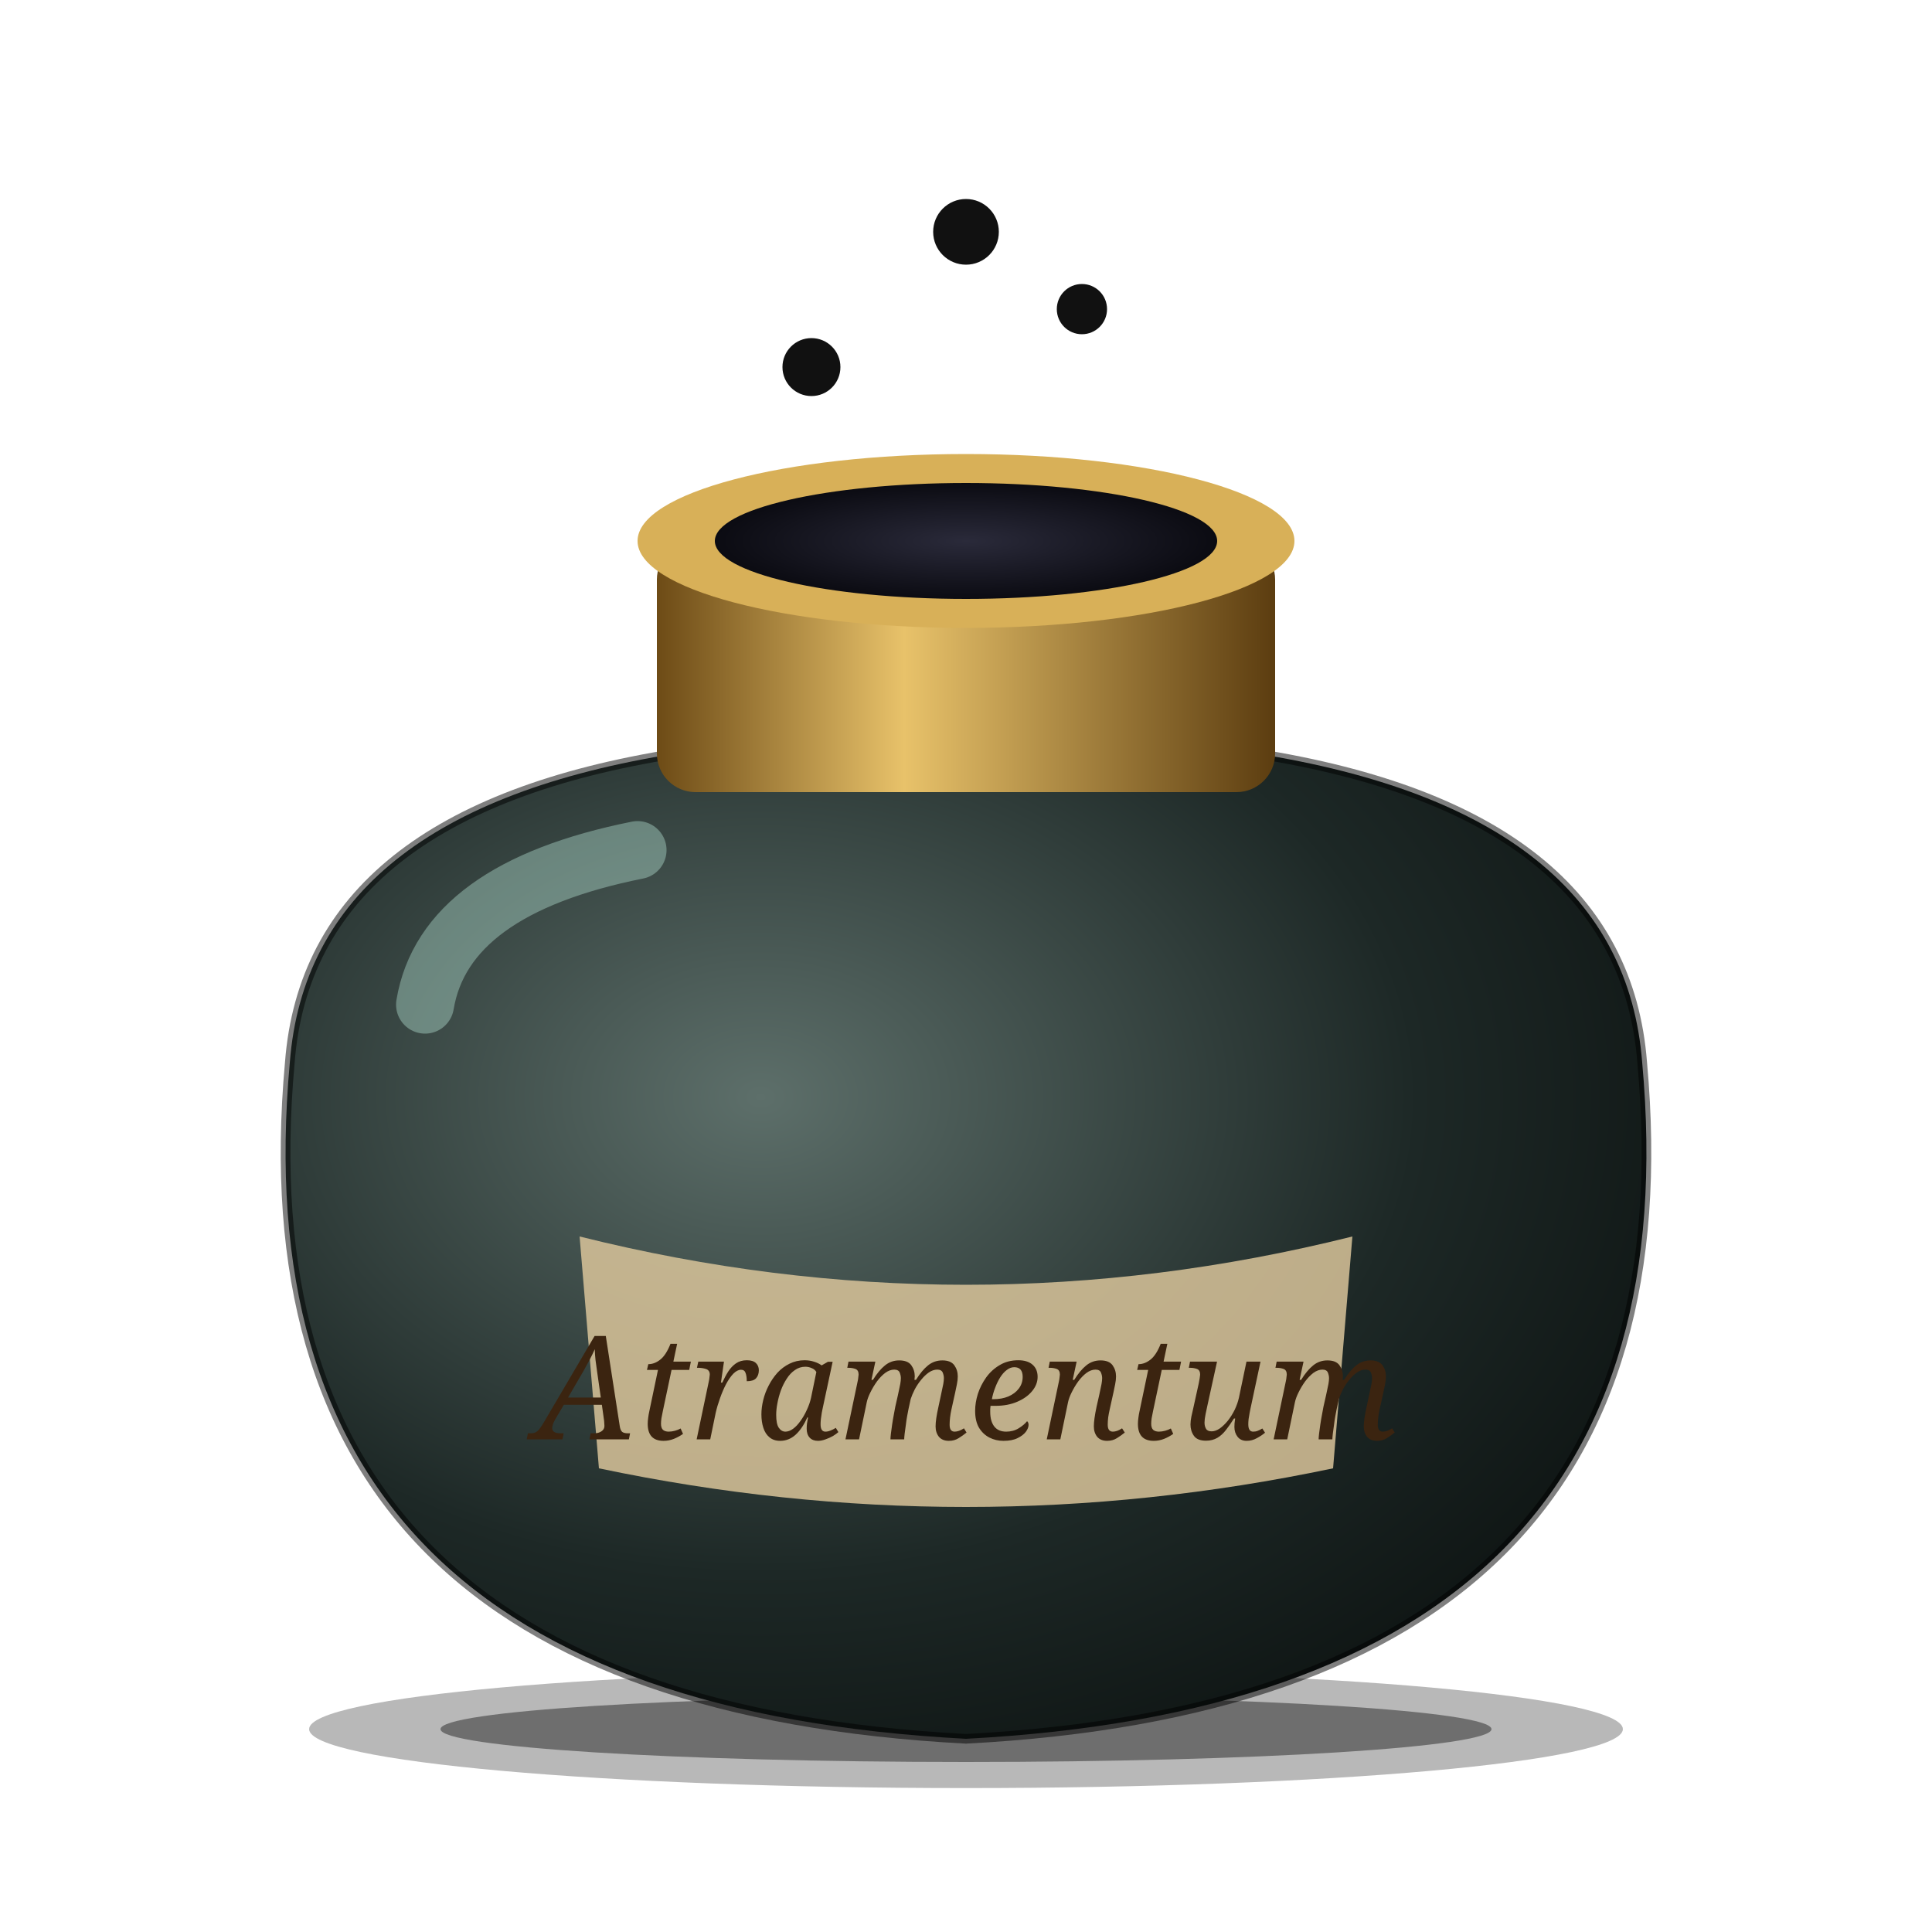
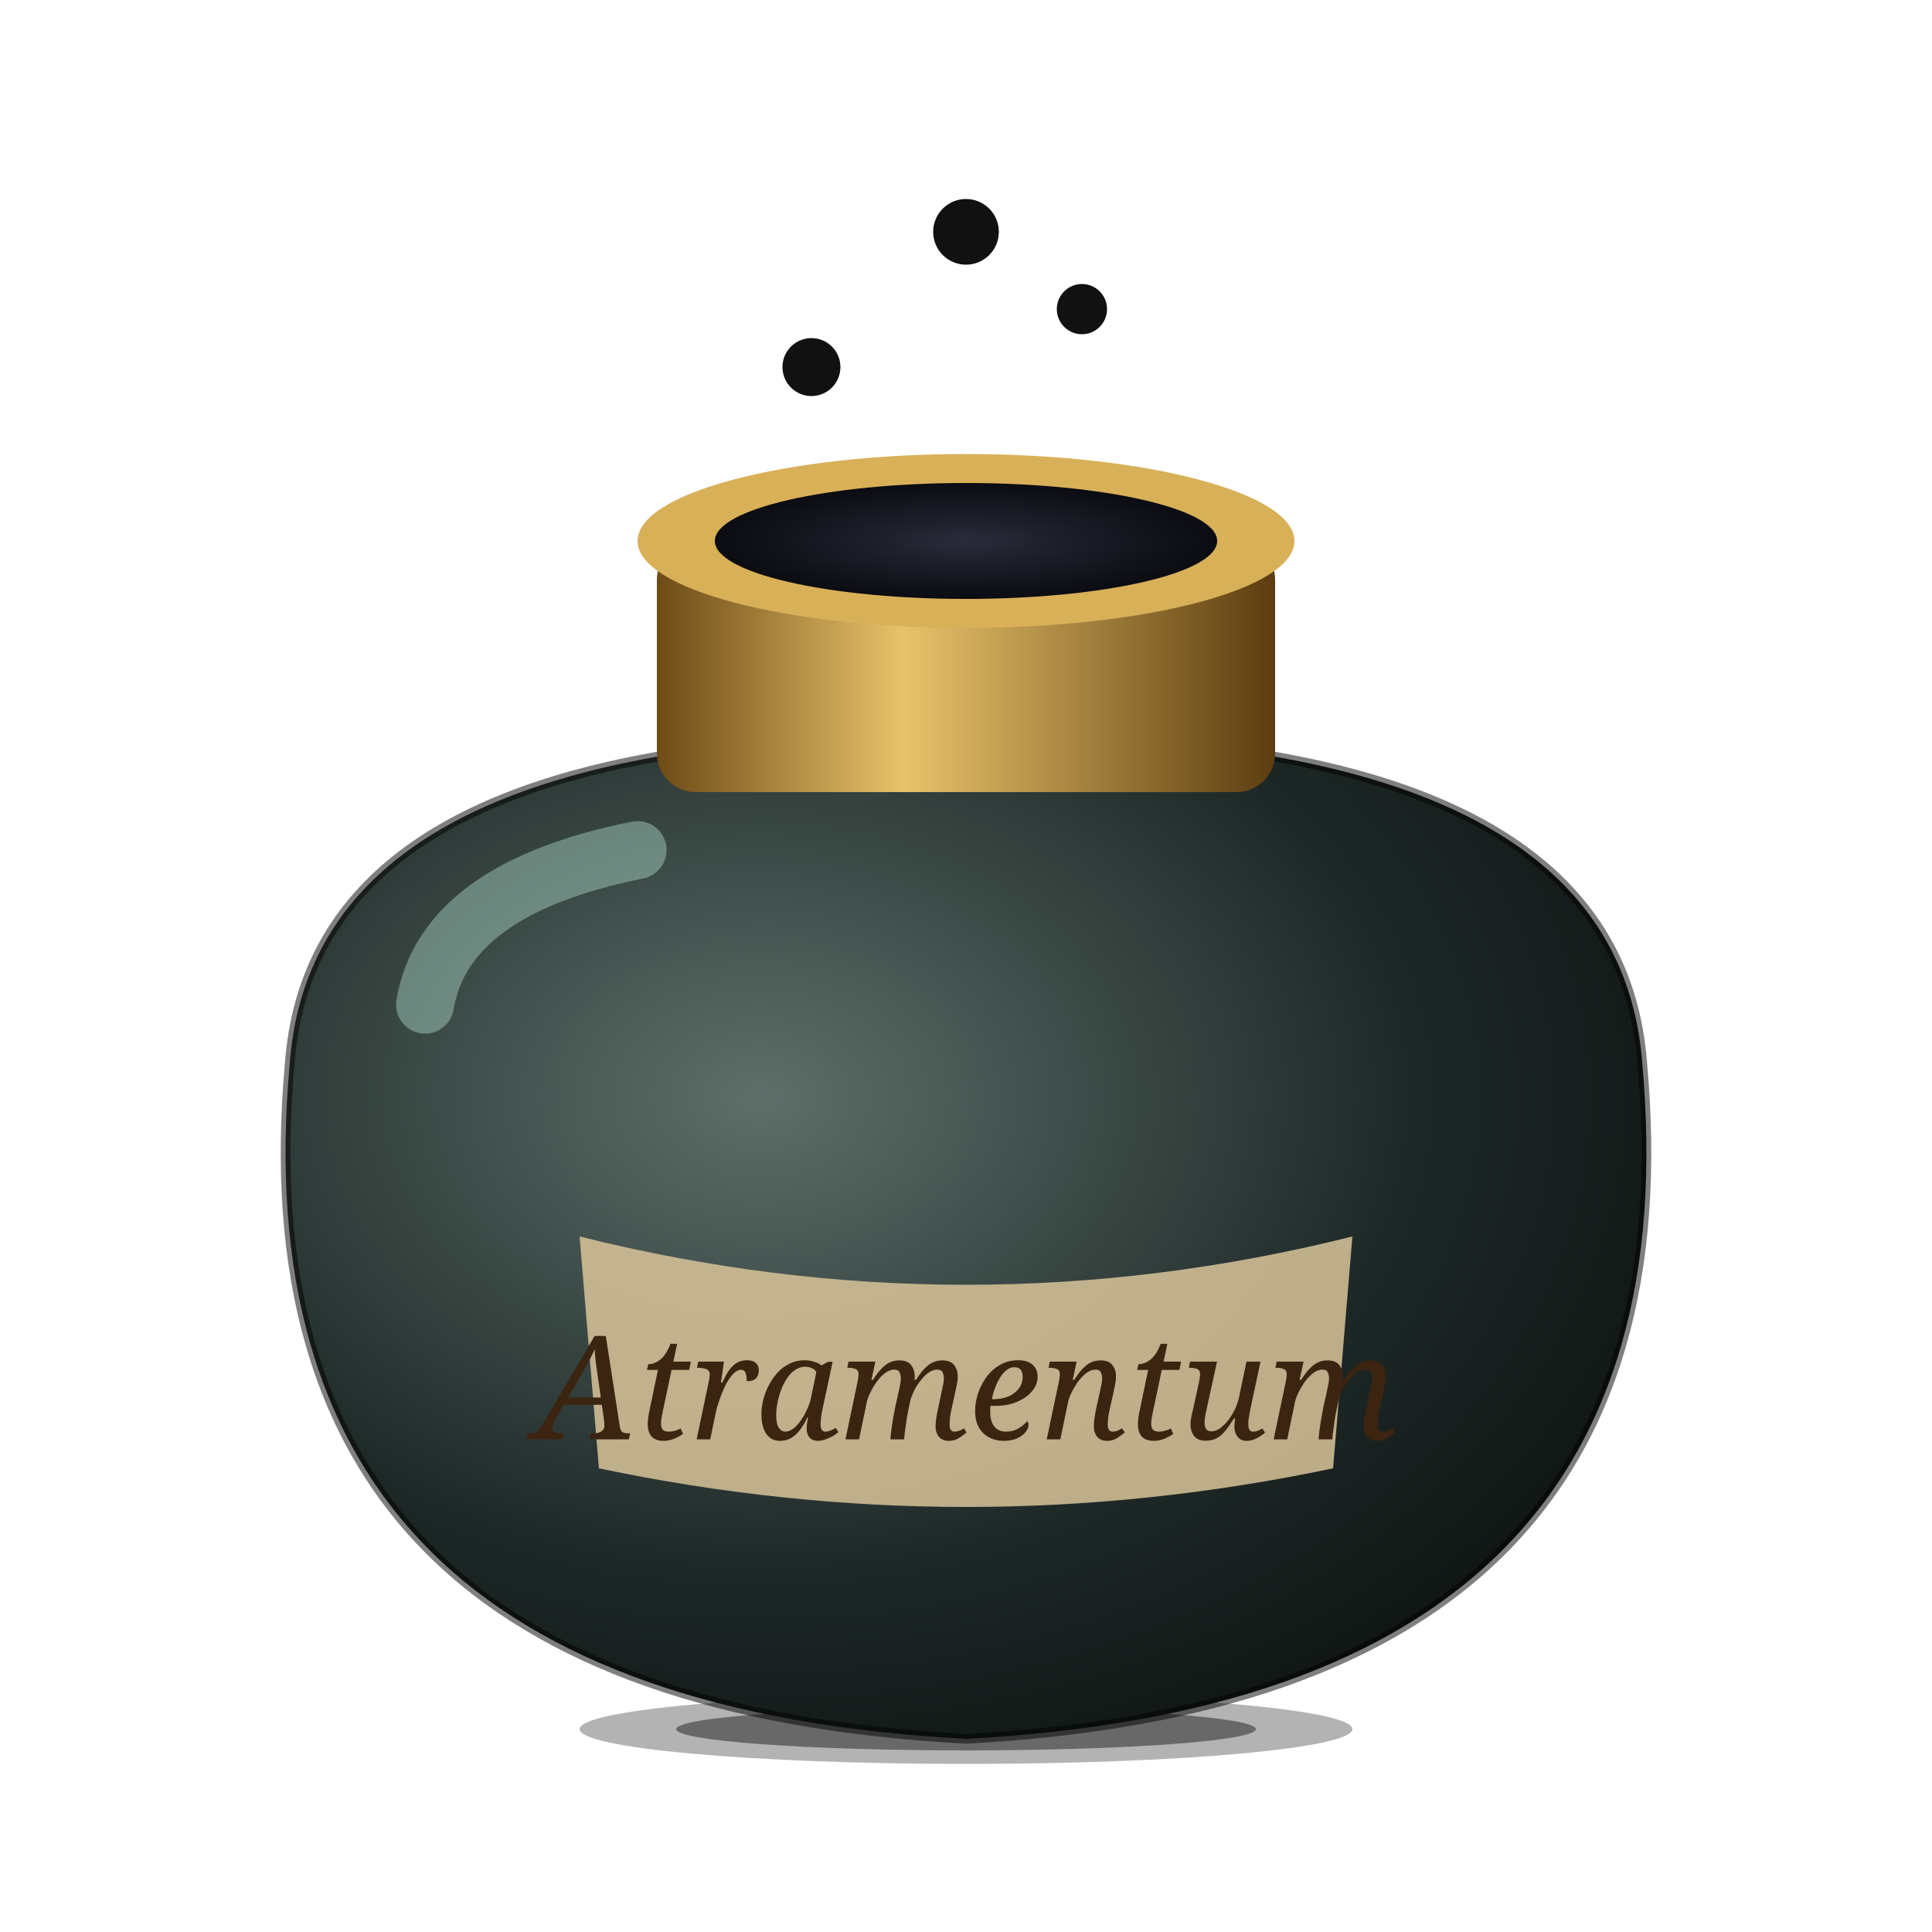
<svg xmlns="http://www.w3.org/2000/svg" width="200" height="200" viewBox="0 0 200 200">
  <defs>
    <radialGradient id="glass" cx=".35" cy=".35" r=".8">
      <stop offset="0" stop-color="#5d6f6a" />
      <stop offset=".6" stop-color="#1d2826" />
      <stop offset="1" stop-color="#0b100f" />
    </radialGradient>
    <linearGradient id="ibrass" x1="0" x2="1">
      <stop offset="0" stop-color="#6d4b16" />
      <stop offset=".4" stop-color="#e8c26a" />
      <stop offset="1" stop-color="#5c3d10" />
    </linearGradient>
    <radialGradient id="ink" cx=".5" cy=".5" r=".6">
      <stop offset="0" stop-color="#2a2a3a" />
      <stop offset="1" stop-color="#05050a" />
    </radialGradient>
  </defs>
-   <ellipse cx="100" cy="179" rx="68" ry="6.1" fill="#000" opacity=".28" />
-   <ellipse cx="100" cy="179" rx="54.4" ry="3.4" fill="#000" opacity=".4" />
+   <ellipse cx="100" cy="179" rx="40" ry="3.6" fill="#000" opacity=".3" />
+   <ellipse cx="100" cy="179" rx="30" ry="2.2" fill="#000" opacity=".42" />
  <path d="M30 110 Q24 176 100 180 Q176 176 170 110 Q168 84 130 78 L70 78 Q32 84 30 110Z" fill="url(#glass)" stroke="#000" stroke-opacity=".5" />
  <path d="M44 104 Q46 92 66 88" stroke="#cfe" stroke-opacity=".35" stroke-width="6" fill="none" stroke-linecap="round" />
  <rect x="68" y="56" width="64" height="26" rx="4" fill="url(#ibrass)" />
  <ellipse cx="100" cy="56" rx="34" ry="9" fill="#d8b058" />
  <ellipse cx="100" cy="56" rx="26" ry="6" fill="url(#ink)" />
  <circle cx="84" cy="38" r="3" fill="#111" />
  <circle cx="112" cy="32" r="2.6" fill="#111" />
  <circle cx="100" cy="24" r="3.4" fill="#111" />
  <path d="M60 128 Q100 138 140 128 L138 152 Q100 160 62 152Z" fill="#d9c49a" opacity=".85" />
  <text x="100" y="149" font-family="serif" font-size="15" text-anchor="middle" fill="#3b2410" font-style="italic">Atramentum</text>
</svg>
